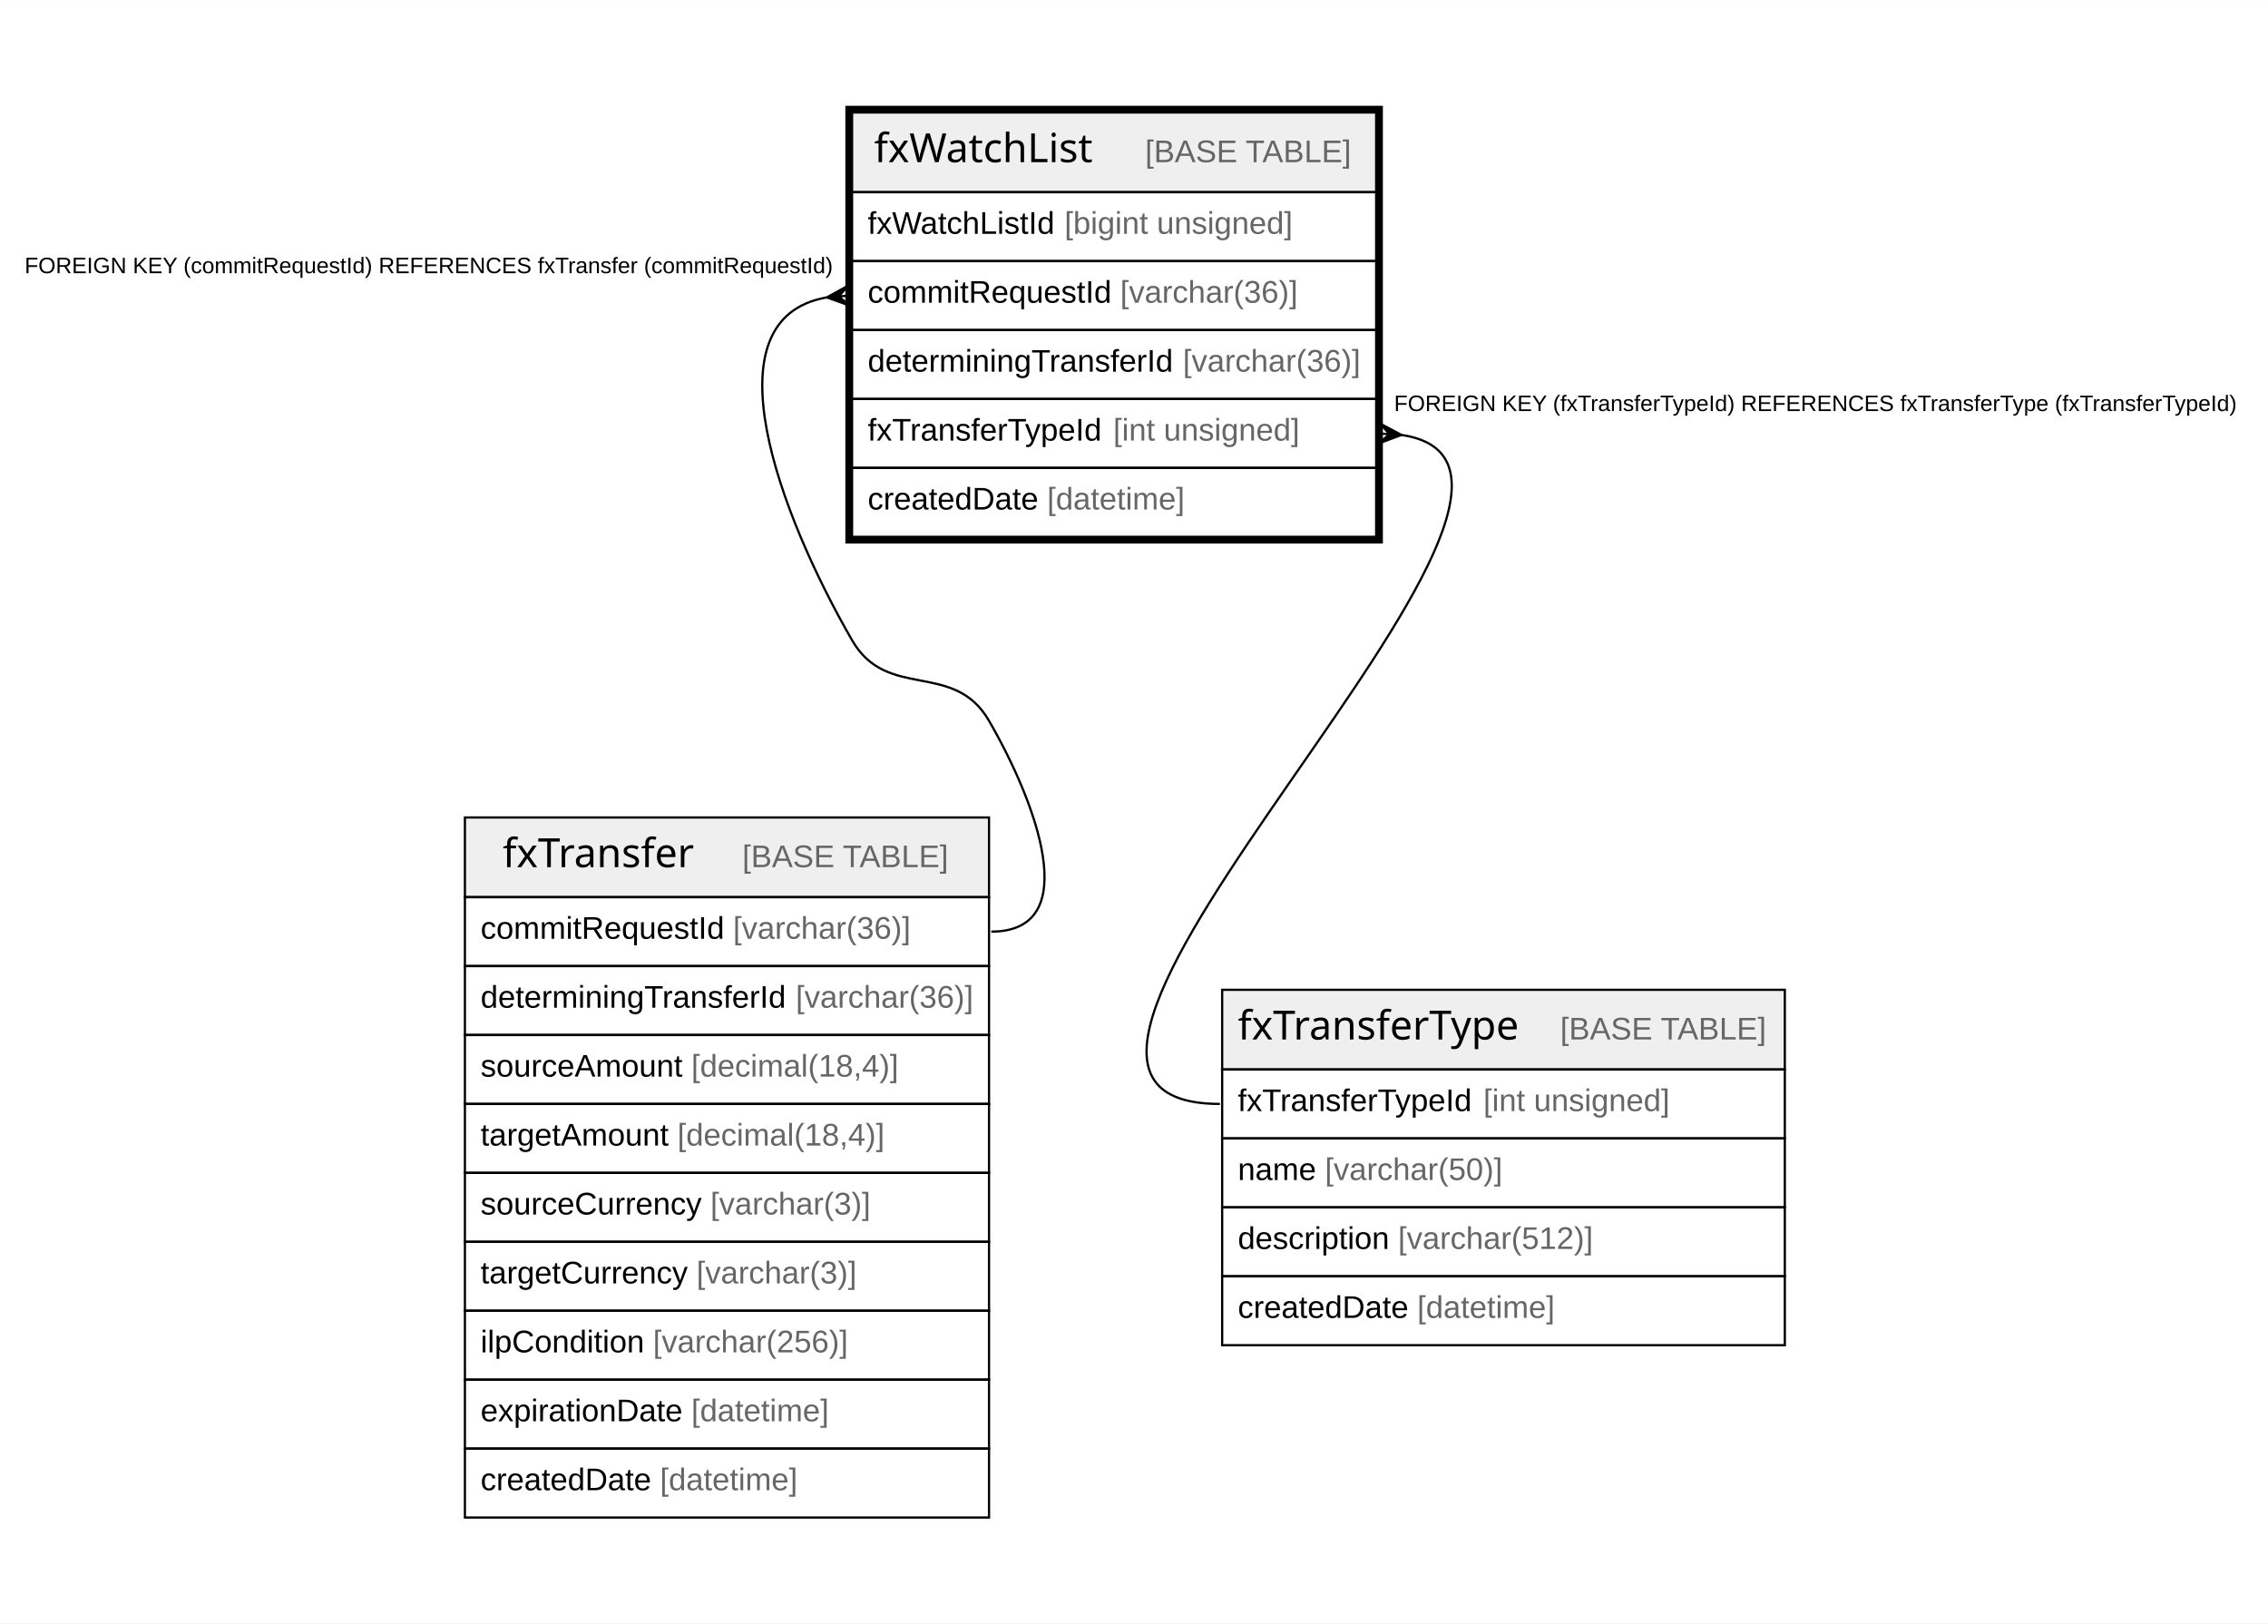
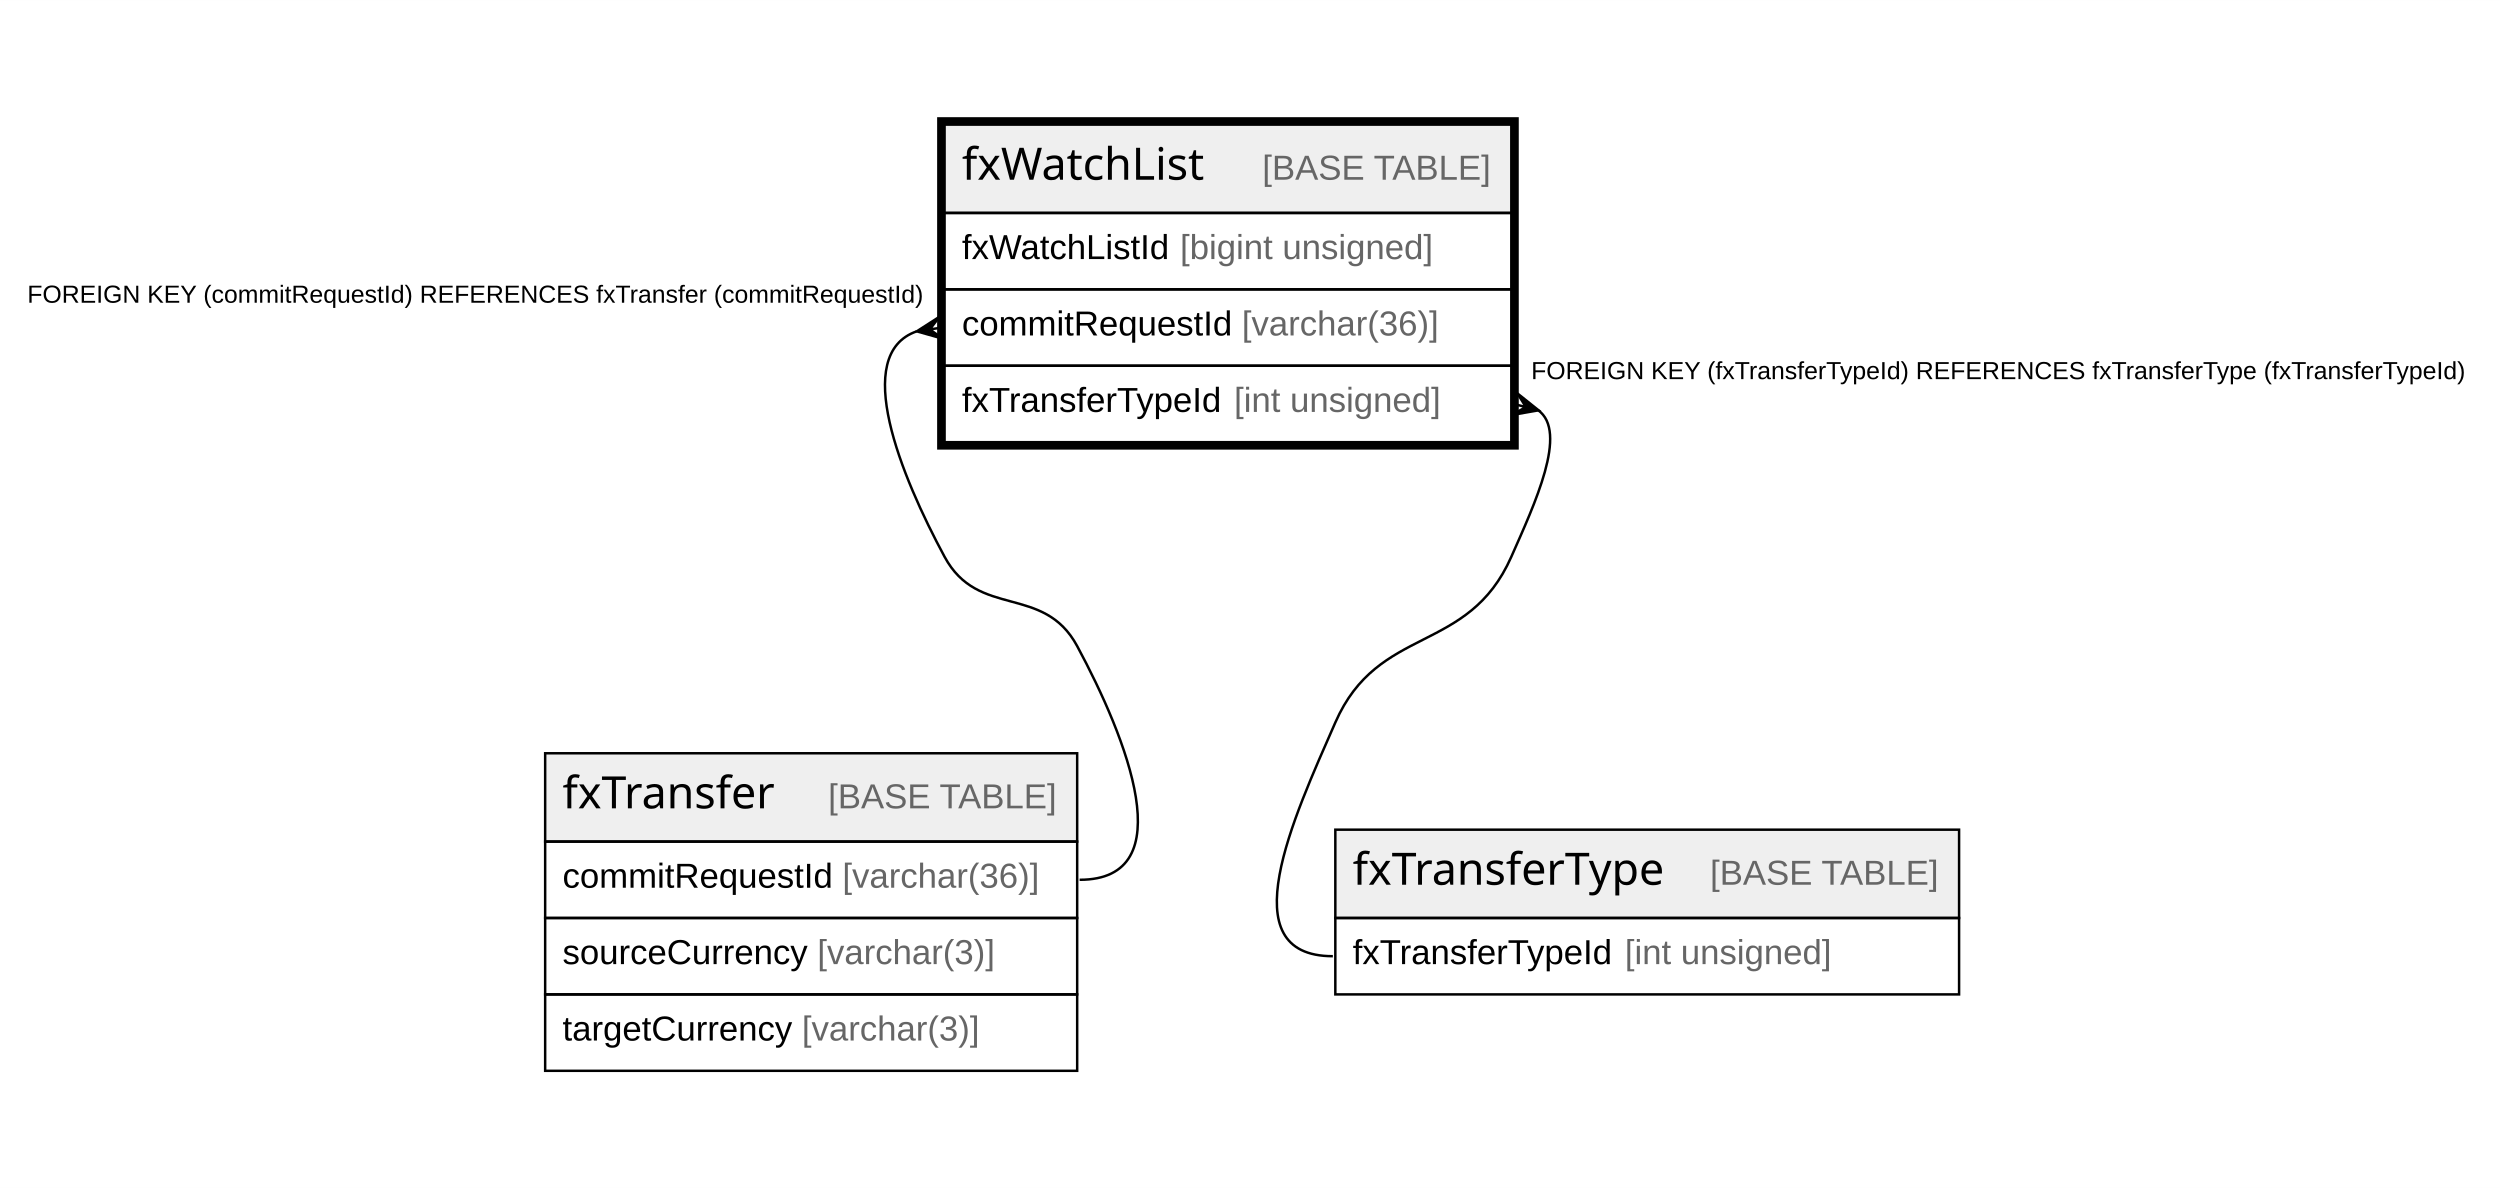
- <svg xmlns="http://www.w3.org/2000/svg" width="1013pt" height="725pt" viewBox="0.00 0.00 1013.47 725.20">
-   <g id="graph0" class="graph" transform="scale(1 1) rotate(0) translate(4 721.2)">
-     <polygon fill="white" stroke="none" points="-4,4 -4,-721.2 1009.47,-721.2 1009.47,4 -4,4" />
+ <svg xmlns="http://www.w3.org/2000/svg" width="1008pt" height="479pt" viewBox="0.00 0.00 1007.73 478.80">
+   <g id="graph0" class="graph" transform="scale(1 1) rotate(0) translate(4 474.8)">
+     <polygon fill="white" stroke="none" points="-4,4 -4,-474.8 1003.73,-474.8 1003.73,4 -4,4" />
    <g id="node1" class="node">
-       <polygon fill="#efefef" stroke="none" points="376.75,-635.4 376.75,-671 610.95,-671 610.95,-635.4 376.75,-635.4" />
-       <polygon fill="none" stroke="black" points="376.75,-635.4 376.75,-671 610.95,-671 610.95,-635.4 376.75,-635.4" />
-       <text text-anchor="start" x="386.62" y="-648.8" font-family="Arial Bold" font-size="18.00">fxWatchList</text>
-       <text text-anchor="start" x="476.59" y="-648.8" font-family="Arial" font-size="14.00">    </text>
-       <text text-anchor="start" x="507.7" y="-648.8" font-family="Arial" font-size="14.00" fill="#666666">[BASE TABLE]</text>
-       <polygon fill="none" stroke="black" points="376.75,-604.6 376.75,-635.4 610.95,-635.4 610.95,-604.6 376.75,-604.6" />
-       <text text-anchor="start" x="383.75" y="-616.8" font-family="Arial" font-size="14.00">fxWatchListId </text>
-       <text text-anchor="start" x="471.67" y="-616.8" font-family="Arial" font-size="14.00" fill="#666666">[bigint unsigned]</text>
-       <polygon fill="none" stroke="black" points="376.75,-573.8 376.75,-604.6 610.95,-604.6 610.95,-573.8 376.75,-573.8" />
-       <text text-anchor="start" x="383.75" y="-586" font-family="Arial" font-size="14.00">commitRequestId </text>
-       <text text-anchor="start" x="496.57" y="-586" font-family="Arial" font-size="14.00" fill="#666666">[varchar(36)]</text>
-       <polygon fill="none" stroke="black" points="376.75,-543 376.75,-573.8 610.95,-573.8 610.95,-543 376.75,-543" />
-       <text text-anchor="start" x="383.75" y="-555.2" font-family="Arial" font-size="14.00">determiningTransferId </text>
-       <text text-anchor="start" x="524.59" y="-555.2" font-family="Arial" font-size="14.00" fill="#666666">[varchar(36)]</text>
-       <polygon fill="none" stroke="black" points="376.75,-512.2 376.75,-543 610.95,-543 610.95,-512.2 376.75,-512.2" />
-       <text text-anchor="start" x="383.75" y="-524.4" font-family="Arial" font-size="14.00">fxTransferTypeId </text>
-       <text text-anchor="start" x="493.45" y="-524.4" font-family="Arial" font-size="14.00" fill="#666666">[int unsigned]</text>
-       <polygon fill="none" stroke="black" points="376.75,-481.4 376.75,-512.2 610.95,-512.2 610.95,-481.4 376.75,-481.4" />
-       <text text-anchor="start" x="383.75" y="-493.6" font-family="Arial" font-size="14.00">createdDate </text>
-       <text text-anchor="start" x="463.91" y="-493.6" font-family="Arial" font-size="14.00" fill="#666666">[datetime]</text>
-       <polygon fill="none" stroke="black" stroke-width="3" points="375.25,-479.9 375.25,-672.5 612.45,-672.5 612.45,-479.9 375.25,-479.9" />
+       <polygon fill="#efefef" stroke="none" points="376.75,-389 376.75,-424.6 605.2,-424.6 605.2,-389 376.75,-389" />
+       <polygon fill="none" stroke="black" points="376.75,-389 376.75,-424.6 605.2,-424.6 605.2,-389 376.75,-389" />
+       <text text-anchor="start" x="383.75" y="-402.4" font-family="Arial Bold" font-size="18.00">fxWatchList</text>
+       <text text-anchor="start" x="473.71" y="-402.4" font-family="Arial" font-size="14.00">    </text>
+       <text text-anchor="start" x="504.83" y="-402.4" font-family="Arial" font-size="14.00" fill="#666666">[BASE TABLE]</text>
+       <polygon fill="none" stroke="black" points="376.75,-358.2 376.75,-389 605.2,-389 605.2,-358.2 376.75,-358.2" />
+       <text text-anchor="start" x="383.75" y="-370.4" font-family="Arial" font-size="14.00">fxWatchListId </text>
+       <text text-anchor="start" x="471.67" y="-370.4" font-family="Arial" font-size="14.00" fill="#666666">[bigint unsigned]</text>
+       <polygon fill="none" stroke="black" points="376.75,-327.4 376.75,-358.2 605.2,-358.2 605.2,-327.4 376.75,-327.4" />
+       <text text-anchor="start" x="383.75" y="-339.6" font-family="Arial" font-size="14.00">commitRequestId </text>
+       <text text-anchor="start" x="496.57" y="-339.6" font-family="Arial" font-size="14.00" fill="#666666">[varchar(36)]</text>
+       <polygon fill="none" stroke="black" points="376.75,-296.6 376.75,-327.4 605.2,-327.4 605.2,-296.6 376.75,-296.6" />
+       <text text-anchor="start" x="383.75" y="-308.8" font-family="Arial" font-size="14.00">fxTransferTypeId </text>
+       <text text-anchor="start" x="493.45" y="-308.8" font-family="Arial" font-size="14.00" fill="#666666">[int unsigned]</text>
+       <polygon fill="none" stroke="black" stroke-width="3" points="375.25,-295.1 375.25,-426.1 606.7,-426.1 606.7,-295.1 375.25,-295.1" />
    </g>
    <g id="node2" class="node">
-       <polygon fill="#efefef" stroke="none" points="203.75,-320.4 203.75,-356 437.95,-356 437.95,-320.4 203.75,-320.4" />
-       <polygon fill="none" stroke="black" points="203.75,-320.4 203.75,-356 437.95,-356 437.95,-320.4 203.75,-320.4" />
-       <text text-anchor="start" x="220.63" y="-333.8" font-family="Arial Bold" font-size="18.00">fxTransfer</text>
-       <text text-anchor="start" x="296.58" y="-333.8" font-family="Arial" font-size="14.00">    </text>
-       <text text-anchor="start" x="327.7" y="-333.8" font-family="Arial" font-size="14.00" fill="#666666">[BASE TABLE]</text>
-       <polygon fill="none" stroke="black" points="203.75,-289.6 203.75,-320.4 437.95,-320.4 437.95,-289.6 203.75,-289.6" />
-       <text text-anchor="start" x="210.75" y="-301.8" font-family="Arial" font-size="14.00">commitRequestId </text>
-       <text text-anchor="start" x="323.57" y="-301.8" font-family="Arial" font-size="14.00" fill="#666666">[varchar(36)]</text>
-       <polygon fill="none" stroke="black" points="203.75,-258.8 203.75,-289.6 437.95,-289.6 437.95,-258.8 203.75,-258.8" />
-       <text text-anchor="start" x="210.75" y="-271" font-family="Arial" font-size="14.00">determiningTransferId </text>
-       <text text-anchor="start" x="351.59" y="-271" font-family="Arial" font-size="14.00" fill="#666666">[varchar(36)]</text>
-       <polygon fill="none" stroke="black" points="203.75,-228 203.75,-258.8 437.95,-258.8 437.95,-228 203.75,-228" />
-       <text text-anchor="start" x="210.75" y="-240.2" font-family="Arial" font-size="14.00">sourceAmount </text>
-       <text text-anchor="start" x="304.91" y="-240.2" font-family="Arial" font-size="14.00" fill="#666666">[decimal(18,4)]</text>
-       <polygon fill="none" stroke="black" points="203.75,-197.2 203.75,-228 437.95,-228 437.95,-197.2 203.75,-197.2" />
-       <text text-anchor="start" x="210.75" y="-209.4" font-family="Arial" font-size="14.00">targetAmount </text>
-       <text text-anchor="start" x="298.69" y="-209.4" font-family="Arial" font-size="14.00" fill="#666666">[decimal(18,4)]</text>
-       <polygon fill="none" stroke="black" points="203.75,-166.4 203.75,-197.2 437.95,-197.2 437.95,-166.4 203.75,-166.4" />
-       <text text-anchor="start" x="210.75" y="-178.6" font-family="Arial" font-size="14.00">sourceCurrency </text>
-       <text text-anchor="start" x="313.45" y="-178.6" font-family="Arial" font-size="14.00" fill="#666666">[varchar(3)]</text>
-       <polygon fill="none" stroke="black" points="203.75,-135.6 203.75,-166.4 437.95,-166.4 437.95,-135.6 203.75,-135.6" />
-       <text text-anchor="start" x="210.75" y="-147.8" font-family="Arial" font-size="14.00">targetCurrency </text>
-       <text text-anchor="start" x="307.23" y="-147.8" font-family="Arial" font-size="14.00" fill="#666666">[varchar(3)]</text>
-       <polygon fill="none" stroke="black" points="203.75,-104.8 203.75,-135.6 437.95,-135.6 437.95,-104.8 203.75,-104.8" />
-       <text text-anchor="start" x="210.75" y="-117" font-family="Arial" font-size="14.00">ilpCondition </text>
-       <text text-anchor="start" x="287.8" y="-117" font-family="Arial" font-size="14.00" fill="#666666">[varchar(256)]</text>
-       <polygon fill="none" stroke="black" points="203.75,-74 203.75,-104.8 437.95,-104.8 437.95,-74 203.75,-74" />
-       <text text-anchor="start" x="210.75" y="-86.2" font-family="Arial" font-size="14.00">expirationDate </text>
-       <text text-anchor="start" x="304.91" y="-86.2" font-family="Arial" font-size="14.00" fill="#666666">[datetime]</text>
-       <polygon fill="none" stroke="black" points="203.75,-43.2 203.75,-74 437.95,-74 437.95,-43.2 203.75,-43.2" />
-       <text text-anchor="start" x="210.75" y="-55.4" font-family="Arial" font-size="14.00">createdDate </text>
-       <text text-anchor="start" x="290.91" y="-55.4" font-family="Arial" font-size="14.00" fill="#666666">[datetime]</text>
+       <polygon fill="#efefef" stroke="none" points="215.75,-135.6 215.75,-171.2 430.2,-171.2 430.2,-135.6 215.75,-135.6" />
+       <polygon fill="none" stroke="black" points="215.75,-135.6 215.75,-171.2 430.2,-171.2 430.2,-135.6 215.75,-135.6" />
+       <text text-anchor="start" x="222.75" y="-149" font-family="Arial Bold" font-size="18.00">fxTransfer</text>
+       <text text-anchor="start" x="298.71" y="-149" font-family="Arial" font-size="14.00">    </text>
+       <text text-anchor="start" x="329.83" y="-149" font-family="Arial" font-size="14.00" fill="#666666">[BASE TABLE]</text>
+       <polygon fill="none" stroke="black" points="215.75,-104.8 215.75,-135.6 430.2,-135.6 430.2,-104.8 215.75,-104.8" />
+       <text text-anchor="start" x="222.75" y="-117" font-family="Arial" font-size="14.00">commitRequestId </text>
+       <text text-anchor="start" x="335.57" y="-117" font-family="Arial" font-size="14.00" fill="#666666">[varchar(36)]</text>
+       <polygon fill="none" stroke="black" points="215.75,-74 215.75,-104.8 430.2,-104.8 430.2,-74 215.75,-74" />
+       <text text-anchor="start" x="222.75" y="-86.2" font-family="Arial" font-size="14.00">sourceCurrency </text>
+       <text text-anchor="start" x="325.46" y="-86.2" font-family="Arial" font-size="14.00" fill="#666666">[varchar(3)]</text>
+       <polygon fill="none" stroke="black" points="215.75,-43.2 215.75,-74 430.2,-74 430.2,-43.2 215.75,-43.2" />
+       <text text-anchor="start" x="222.75" y="-55.4" font-family="Arial" font-size="14.00">targetCurrency </text>
+       <text text-anchor="start" x="319.24" y="-55.4" font-family="Arial" font-size="14.00" fill="#666666">[varchar(3)]</text>
    </g>
    <g id="edge1" class="edge">
-       <path fill="none" stroke="black" d="M365.43,-588.37C311.16,-578.95 344.44,-491.26 376.75,-435.2 392.5,-407.86 422.14,-426.51 437.95,-399.2 458.93,-362.97 480.82,-305 438.95,-305" />
-       <polygon fill="black" stroke="black" points="365.45,-588.37 375.05,-593.66 370.76,-588.8 375.08,-589.15 375.08,-589.15 375.08,-589.15 370.76,-588.8 375.77,-584.69 365.45,-588.37" />
-       <text text-anchor="start" x="7" y="-599.2" font-family="Arial" font-size="10.00">FOREIGN KEY (commitRequestId) REFERENCES fxTransfer (commitRequestId)</text>
+       <path fill="none" stroke="black" d="M365.47,-341.26C339.06,-332.01 359.16,-283.02 376.75,-250.4 390.34,-225.19 416.61,-239.61 430.2,-214.4 450.06,-177.54 473.07,-120.2 431.2,-120.2" />
+       <polygon fill="black" stroke="black" points="365.53,-341.27 374.75,-347.2 370.8,-342.06 375.09,-342.7 375.09,-342.7 375.09,-342.7 370.8,-342.06 376.08,-338.3 365.53,-341.27" />
+       <text text-anchor="start" x="7" y="-352.8" font-family="Arial" font-size="10.00">FOREIGN KEY (commitRequestId) REFERENCES fxTransfer (commitRequestId)</text>
    </g>
    <g id="node3" class="node">
-       <polygon fill="#efefef" stroke="none" points="542.13,-243.4 542.13,-279 793.56,-279 793.56,-243.4 542.13,-243.4" />
-       <polygon fill="none" stroke="black" points="542.13,-243.4 542.13,-279 793.56,-279 793.56,-243.4 542.13,-243.4" />
-       <text text-anchor="start" x="549.13" y="-256.8" font-family="Arial Bold" font-size="18.00">fxTransferType</text>
-       <text text-anchor="start" x="662.07" y="-256.8" font-family="Arial" font-size="14.00">    </text>
-       <text text-anchor="start" x="693.19" y="-256.8" font-family="Arial" font-size="14.00" fill="#666666">[BASE TABLE]</text>
-       <polygon fill="none" stroke="black" points="542.13,-212.6 542.13,-243.4 793.56,-243.4 793.56,-212.6 542.13,-212.6" />
-       <text text-anchor="start" x="549.13" y="-224.8" font-family="Arial" font-size="14.00">fxTransferTypeId </text>
-       <text text-anchor="start" x="658.84" y="-224.8" font-family="Arial" font-size="14.00" fill="#666666">[int unsigned]</text>
-       <polygon fill="none" stroke="black" points="542.13,-181.8 542.13,-212.6 793.56,-212.6 793.56,-181.8 542.13,-181.8" />
-       <text text-anchor="start" x="549.13" y="-194" font-family="Arial" font-size="14.00">name </text>
-       <text text-anchor="start" x="588.04" y="-194" font-family="Arial" font-size="14.00" fill="#666666">[varchar(50)]</text>
-       <polygon fill="none" stroke="black" points="542.13,-151 542.13,-181.8 793.56,-181.8 793.56,-151 542.13,-151" />
-       <text text-anchor="start" x="549.13" y="-163.2" font-family="Arial" font-size="14.00">description </text>
-       <text text-anchor="start" x="620.73" y="-163.2" font-family="Arial" font-size="14.00" fill="#666666">[varchar(512)]</text>
-       <polygon fill="none" stroke="black" points="542.13,-120.2 542.13,-151 793.56,-151 793.56,-120.2 542.13,-120.2" />
-       <text text-anchor="start" x="549.13" y="-132.4" font-family="Arial" font-size="14.00">createdDate </text>
-       <text text-anchor="start" x="629.29" y="-132.4" font-family="Arial" font-size="14.00" fill="#666666">[datetime]</text>
+       <polygon fill="#efefef" stroke="none" points="534.26,-104.8 534.26,-140.4 785.69,-140.4 785.69,-104.8 534.26,-104.8" />
+       <polygon fill="none" stroke="black" points="534.26,-104.8 534.26,-140.4 785.69,-140.4 785.69,-104.8 534.26,-104.8" />
+       <text text-anchor="start" x="541.26" y="-118.2" font-family="Arial Bold" font-size="18.00">fxTransferType</text>
+       <text text-anchor="start" x="654.2" y="-118.2" font-family="Arial" font-size="14.00">    </text>
+       <text text-anchor="start" x="685.32" y="-118.2" font-family="Arial" font-size="14.00" fill="#666666">[BASE TABLE]</text>
+       <polygon fill="none" stroke="black" points="534.26,-74 534.26,-104.8 785.69,-104.8 785.69,-74 534.26,-74" />
+       <text text-anchor="start" x="541.26" y="-86.2" font-family="Arial" font-size="14.00">fxTransferTypeId </text>
+       <text text-anchor="start" x="650.96" y="-86.2" font-family="Arial" font-size="14.00" fill="#666666">[int unsigned]</text>
    </g>
    <g id="edge2" class="edge">
-       <path fill="none" stroke="black" d="M622.11,-526.94C730.29,-511.44 408.05,-228 541.13,-228" />
-       <polygon fill="black" stroke="black" points="622.26,-526.93 611.99,-523.09 616.94,-527.28 612.61,-527.56 612.61,-527.56 612.61,-527.56 616.94,-527.28 612.57,-532.07 622.26,-526.93" />
-       <text text-anchor="start" x="618.95" y="-537.6" font-family="Arial" font-size="10.00">FOREIGN KEY (fxTransferTypeId) REFERENCES fxTransferType (fxTransferTypeId)</text>
+       <path fill="none" stroke="black" d="M615.96,-309.51C628.32,-300.86 614.53,-271.53 605.2,-250.4 587.71,-210.78 551.64,-223.27 534.26,-183.6 517.45,-145.25 491.39,-89.4 533.26,-89.4" />
+       <polygon fill="black" stroke="black" points="616.21,-309.44 605.41,-307.56 611.05,-310.76 606.85,-311.83 606.85,-311.83 606.85,-311.83 611.05,-310.76 607.64,-316.28 616.21,-309.44" />
+       <text text-anchor="start" x="613.2" y="-322" font-family="Arial" font-size="10.00">FOREIGN KEY (fxTransferTypeId) REFERENCES fxTransferType (fxTransferTypeId)</text>
    </g>
  </g>
</svg>
